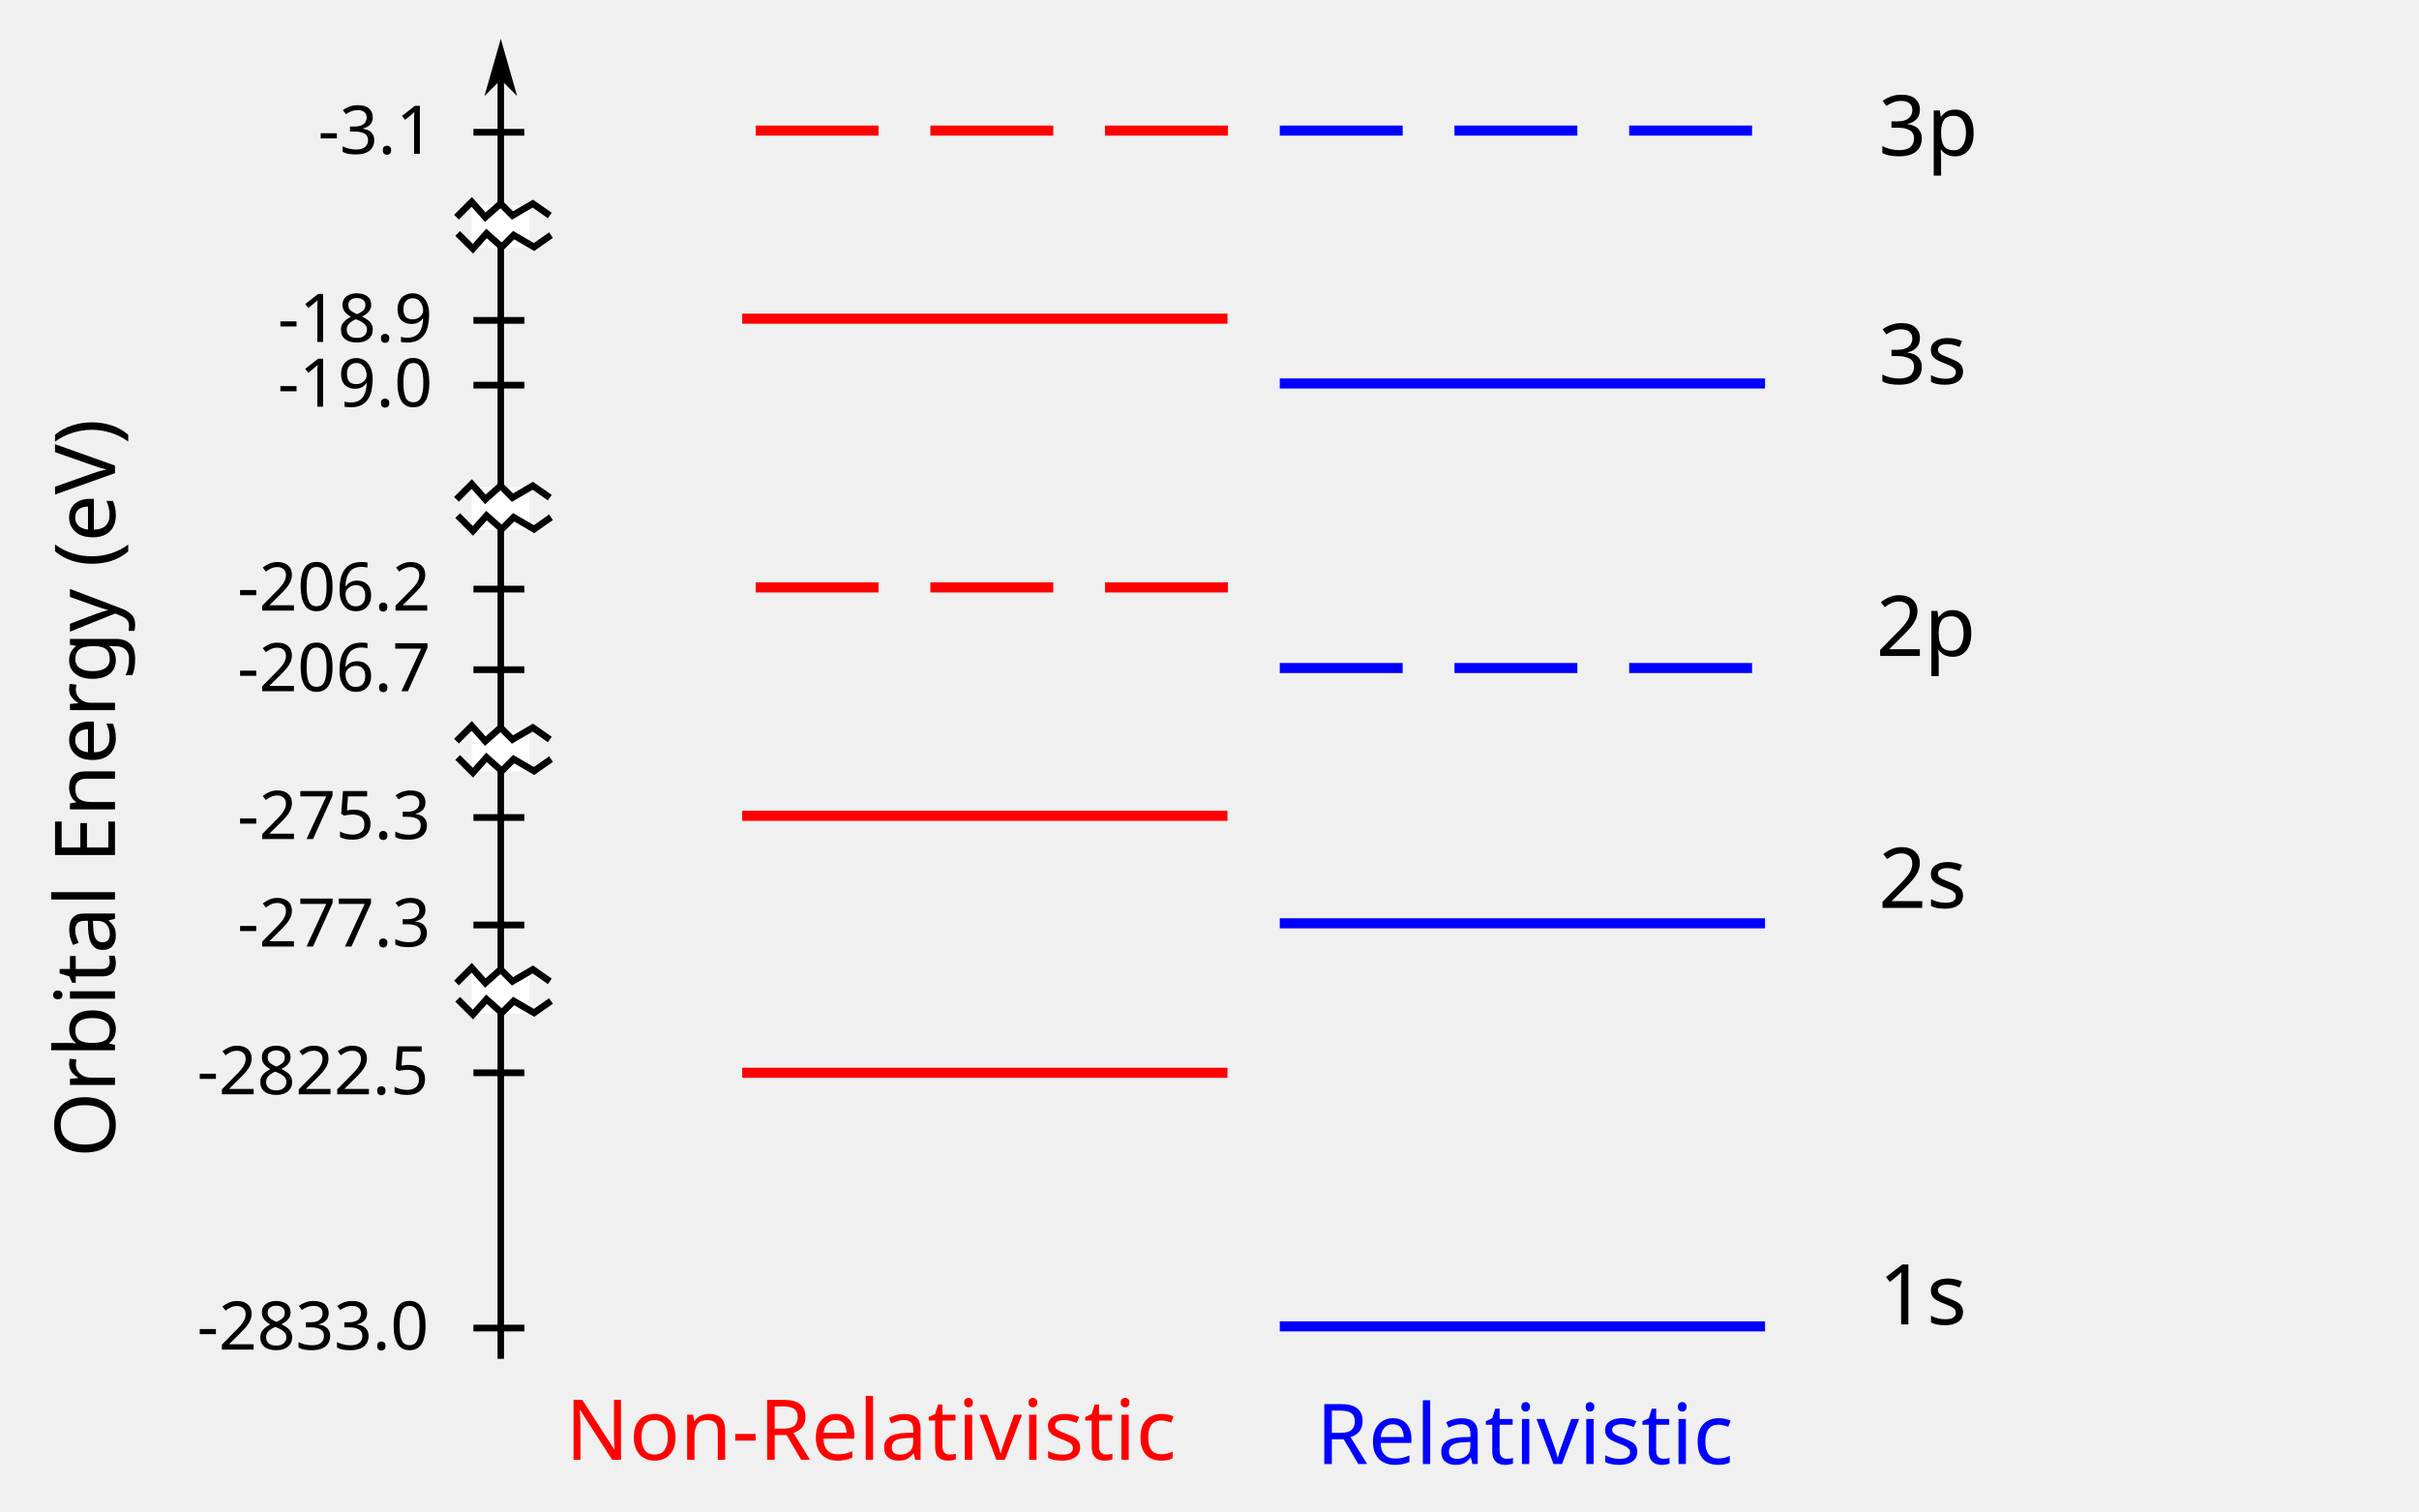
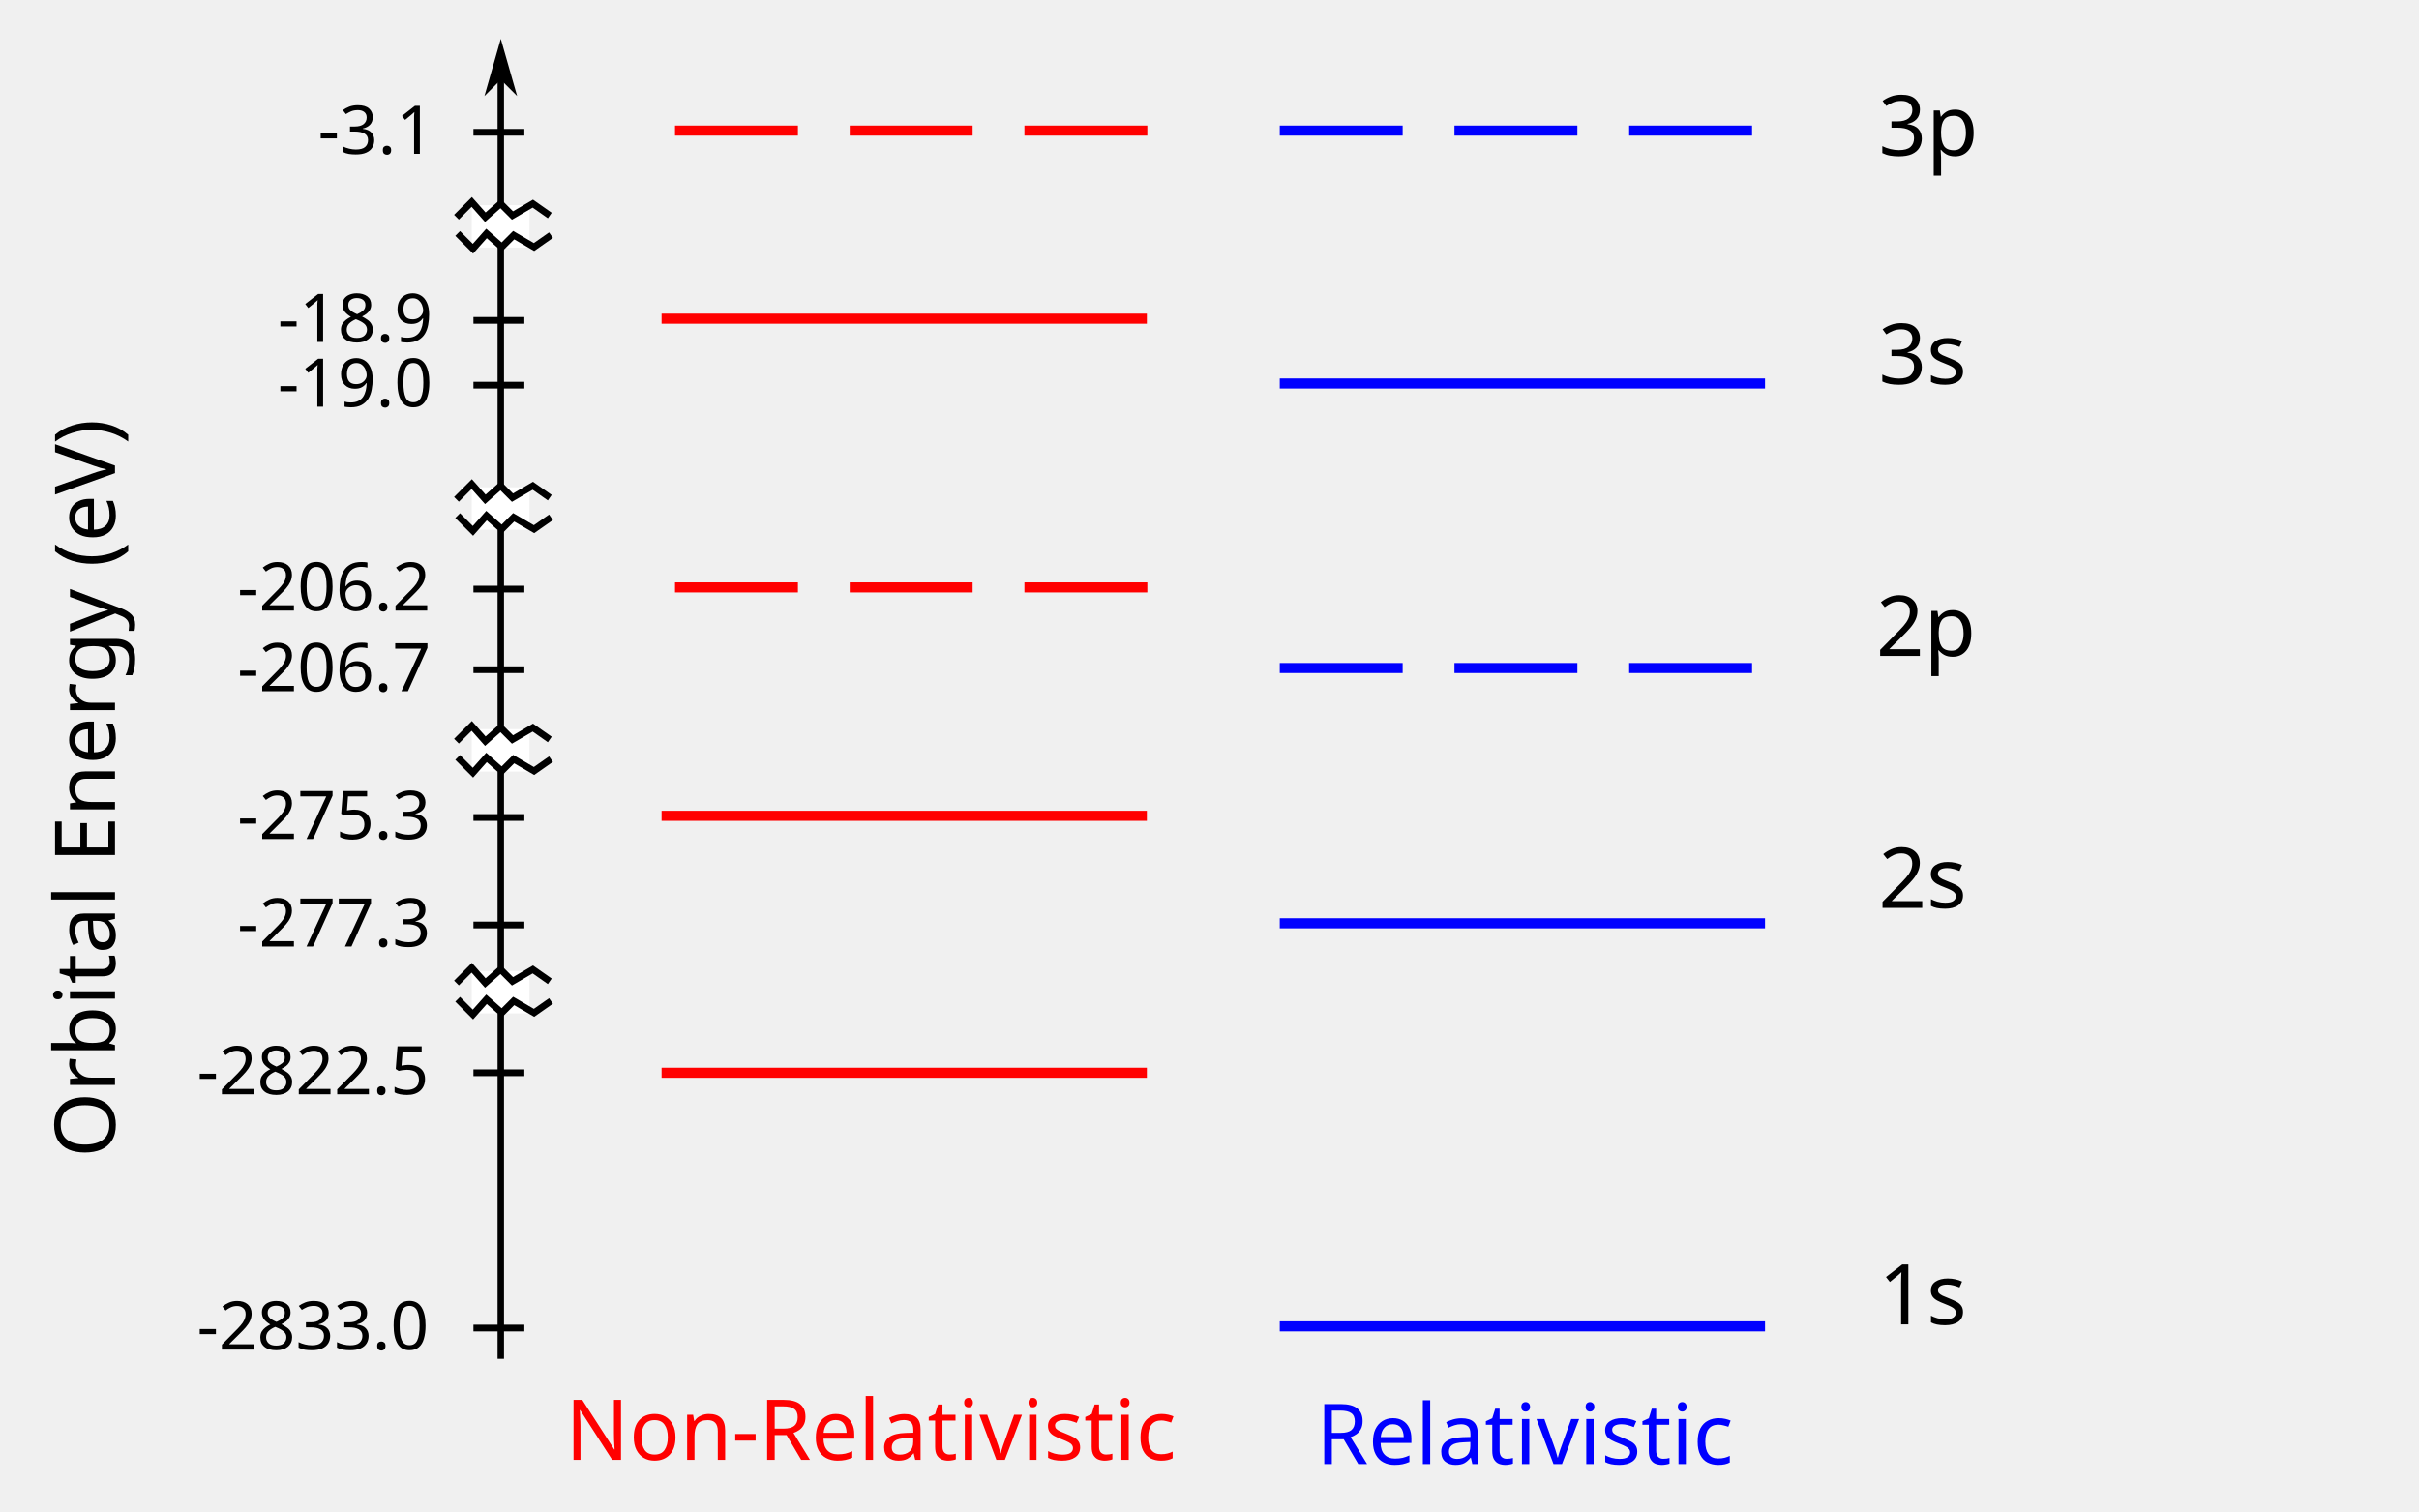
<svg xmlns="http://www.w3.org/2000/svg" width="4in" height="2.5in" viewBox="0 0 360 225" id="svg2" version="1.1">
  <defs id="defs4">
    <marker orient="auto" refY="0.0" refX="0.0" id="Arrow1Mend" style="overflow:visible;">
      <path id="path4151" d="M 0.0,0.0 L 5.0,-5.0 L -12.5,0.0 L 5.0,5.0 L 0.0,0.0 z " style="fill-rule:evenodd;stroke:#000000;stroke-width:1pt;stroke-opacity:1;fill:#000000;fill-opacity:1" transform="scale(0.4) rotate(180) translate(10,0)" />
    </marker>
  </defs>
  <g id="layer1" transform="translate(0,-827.3622)">
    <path style="fill:none;fill-rule:evenodd;stroke:#000000;stroke-width:0.958;stroke-linecap:butt;stroke-linejoin:miter;stroke-miterlimit:4;stroke-dasharray:none;stroke-opacity:1;marker-end:url(#Arrow1Mend)" d="m 74.528,1029.634 0,-194.6" id="path4136" />
    <text xml:space="preserve" style="font-style:normal;font-weight:normal;font-size:12.5px;line-height:125%;font-family:sans-serif;letter-spacing:0px;word-spacing:0px;fill:#ff0000;fill-opacity:1;stroke:none;stroke-width:1px;stroke-linecap:butt;stroke-linejoin:miter;stroke-opacity:1;" x="84.135" y="1044.664" id="text5264">
      <tspan id="tspan5266" x="84.135" y="1044.664">Non-Relativistic</tspan>
    </text>
    <text id="text5268" y="1045.291" x="195.863" style="font-style:normal;font-weight:normal;font-size:12.5px;line-height:125%;font-family:sans-serif;letter-spacing:0px;word-spacing:0px;fill:#0000ff;fill-opacity:1;stroke:none;stroke-width:1px;stroke-linecap:butt;stroke-linejoin:miter;stroke-opacity:1;" xml:space="preserve">
      <tspan y="1045.291" x="195.863" id="tspan5270">Relativistic</tspan>
    </text>
    <path style="fill:none;fill-rule:evenodd;stroke:#000000;stroke-width:1px;stroke-linecap:butt;stroke-linejoin:miter;stroke-opacity:1" d="m 70.457,1025.053 7.576,0" id="path5274" />
    <text xml:space="preserve" style="font-style:normal;font-weight:normal;font-size:12.5px;line-height:125%;font-family:sans-serif;letter-spacing:0px;word-spacing:0px;fill:#000000;fill-opacity:1;stroke:none;stroke-width:1px;stroke-linecap:butt;stroke-linejoin:miter;stroke-opacity:1" x="29.321" y="1028.255" id="text5276">
      <tspan id="tspan5278" x="29.321" y="1028.255" style="font-size:10px">-2833.0</tspan>
    </text>
    <text id="text5280" y="990.255" x="29.321" style="font-style:normal;font-weight:normal;font-size:12.5px;line-height:125%;font-family:sans-serif;letter-spacing:0px;word-spacing:0px;fill:#000000;fill-opacity:1;stroke:none;stroke-width:1px;stroke-linecap:butt;stroke-linejoin:miter;stroke-opacity:1" xml:space="preserve">
      <tspan style="font-size:10px" y="990.255" x="29.321" id="tspan5282">-2822.5</tspan>
    </text>
    <path id="path5284" d="m 70.457,987.053 7.576,0" style="fill:none;fill-rule:evenodd;stroke:#000000;stroke-width:1px;stroke-linecap:butt;stroke-linejoin:miter;stroke-opacity:1" />
    <g id="g5292" transform="translate(0,-12)">
      <rect y="983.904" x="70.206" height="6.313" width="8.586" id="rect5286" style="opacity:1;fill:#ffffff;fill-opacity:1;stroke:none;stroke-width:1;stroke-miterlimit:4;stroke-dasharray:none;stroke-dashoffset:0;stroke-opacity:1" />
      <path id="path5288" d="m 67.933,985.692 2.273,-2.273 2.02,2.273 2.273,-2.02 1.768,1.768 3.03,-1.768 2.525,1.768" style="fill:none;fill-rule:evenodd;stroke:#000000;stroke-width:1px;stroke-linecap:butt;stroke-linejoin:miter;stroke-opacity:1" />
      <path style="fill:none;fill-rule:evenodd;stroke:#000000;stroke-width:1px;stroke-linecap:butt;stroke-linejoin:miter;stroke-opacity:1" d="m 68.111,988.111 2.273,2.273 2.02,-2.273 2.273,2.02 1.768,-1.768 3.03,1.768 2.525,-1.768" id="path5290" />
    </g>
-     <path style="fill:none;fill-rule:evenodd;stroke:#ff0000;stroke-width:1.5;stroke-linecap:butt;stroke-linejoin:miter;stroke-miterlimit:4;stroke-dasharray:none;stroke-opacity:1" d="m 110.457,987.053 72.219,0" id="path5297" />
+     <path style="fill:none;fill-rule:evenodd;stroke:#ff0000;stroke-width:1.5;stroke-linecap:butt;stroke-linejoin:miter;stroke-miterlimit:4;stroke-dasharray:none;stroke-opacity:1" d="m 98.457,987.053 72.219,0" id="path5297" />
    <path id="path5301" d="m 190.457,1024.802 72.219,0" style="fill:#0000ff;fill-rule:evenodd;stroke:#0000ff;stroke-width:1.5;stroke-linecap:butt;stroke-linejoin:miter;stroke-miterlimit:4;stroke-dasharray:none;stroke-opacity:1" />
    <text xml:space="preserve" style="font-style:normal;font-weight:normal;font-size:12.5px;line-height:125%;font-family:sans-serif;letter-spacing:0px;word-spacing:0px;fill:#000000;fill-opacity:1;stroke:none;stroke-width:1px;stroke-linecap:butt;stroke-linejoin:miter;stroke-opacity:1" x="279.571" y="1024.505" id="text5303">
      <tspan id="tspan5305" x="279.571" y="1024.505">1s</tspan>
    </text>
    <path id="path5307" d="m 70.457,965.053 7.576,0" style="fill:none;fill-rule:evenodd;stroke:#000000;stroke-width:1px;stroke-linecap:butt;stroke-linejoin:miter;stroke-opacity:1" />
    <text id="text5309" y="968.255" x="35.321" style="font-style:normal;font-weight:normal;font-size:12.5px;line-height:125%;font-family:sans-serif;letter-spacing:0px;word-spacing:0px;fill:#000000;fill-opacity:1;stroke:none;stroke-width:1px;stroke-linecap:butt;stroke-linejoin:miter;stroke-opacity:1" xml:space="preserve">
      <tspan style="font-size:10px" y="968.255" x="35.321" id="tspan5311">-277.3</tspan>
    </text>
    <path style="fill:none;fill-rule:evenodd;stroke:#000000;stroke-width:1px;stroke-linecap:butt;stroke-linejoin:miter;stroke-opacity:1" d="m 70.457,949.053 7.576,0" id="path5313" />
    <text xml:space="preserve" style="font-style:normal;font-weight:normal;font-size:12.5px;line-height:125%;font-family:sans-serif;letter-spacing:0px;word-spacing:0px;fill:#000000;fill-opacity:1;stroke:none;stroke-width:1px;stroke-linecap:butt;stroke-linejoin:miter;stroke-opacity:1" x="35.321" y="952.255" id="text5315">
      <tspan id="tspan5317" x="35.321" y="952.255" style="font-size:10px">-275.3</tspan>
    </text>
    <path id="path5319" d="m 190.457,964.802 72.219,0" style="fill:#0000ff;fill-rule:evenodd;stroke:#0000ff;stroke-width:1.5;stroke-linecap:butt;stroke-linejoin:miter;stroke-miterlimit:4;stroke-dasharray:none;stroke-opacity:1" />
-     <path id="path5321" d="m 110.457,948.802 72.219,0" style="fill:none;fill-rule:evenodd;stroke:#ff0000;stroke-width:1.5;stroke-linecap:butt;stroke-linejoin:miter;stroke-miterlimit:4;stroke-dasharray:none;stroke-opacity:1" />
+     <path id="path5321" d="m 98.457,948.802 72.219,0" style="fill:none;fill-rule:evenodd;stroke:#ff0000;stroke-width:1.5;stroke-linecap:butt;stroke-linejoin:miter;stroke-miterlimit:4;stroke-dasharray:none;stroke-opacity:1" />
    <text id="text5323" y="962.505" x="279.571" style="font-style:normal;font-weight:normal;font-size:12.5px;line-height:125%;font-family:sans-serif;letter-spacing:0px;word-spacing:0px;fill:#000000;fill-opacity:1;stroke:none;stroke-width:1px;stroke-linecap:butt;stroke-linejoin:miter;stroke-opacity:1" xml:space="preserve">
      <tspan y="962.505" x="279.571" id="tspan5325">2s</tspan>
    </text>
    <text id="text5327" y="17.114" x="-999.692" style="font-style:normal;font-weight:normal;font-size:12.5px;line-height:125%;font-family:sans-serif;letter-spacing:0px;word-spacing:0px;fill:#000000;fill-opacity:1;stroke:none;stroke-width:1px;stroke-linecap:butt;stroke-linejoin:miter;stroke-opacity:1" xml:space="preserve" transform="matrix(0,-1,0.9999999,0,0,0)">
      <tspan y="17.114" x="-999.692" id="tspan5329">Orbital Energy (eV)</tspan>
    </text>
    <g id="g5331" transform="translate(0,-48)">
      <rect style="opacity:1;fill:#ffffff;fill-opacity:1;stroke:none;stroke-width:1;stroke-miterlimit:4;stroke-dasharray:none;stroke-dashoffset:0;stroke-opacity:1" id="rect5333" width="8.586" height="6.313" x="70.206" y="983.904" />
      <path style="fill:none;fill-rule:evenodd;stroke:#000000;stroke-width:1px;stroke-linecap:butt;stroke-linejoin:miter;stroke-opacity:1" d="m 67.933,985.692 2.273,-2.273 2.02,2.273 2.273,-2.02 1.768,1.768 3.03,-1.768 2.525,1.768" id="path5335" />
      <path id="path5337" d="m 68.111,988.111 2.273,2.273 2.02,-2.273 2.273,2.02 1.768,-1.768 3.03,1.768 2.525,-1.768" style="fill:none;fill-rule:evenodd;stroke:#000000;stroke-width:1px;stroke-linecap:butt;stroke-linejoin:miter;stroke-opacity:1" />
    </g>
    <path id="path5339" d="m 70.457,927.053 7.576,0" style="fill:none;fill-rule:evenodd;stroke:#000000;stroke-width:1px;stroke-linecap:butt;stroke-linejoin:miter;stroke-opacity:1" />
    <text id="text5341" y="930.255" x="35.321" style="font-style:normal;font-weight:normal;font-size:12.5px;line-height:125%;font-family:sans-serif;letter-spacing:0px;word-spacing:0px;fill:#000000;fill-opacity:1;stroke:none;stroke-width:1px;stroke-linecap:butt;stroke-linejoin:miter;stroke-opacity:1" xml:space="preserve">
      <tspan style="font-size:10px" y="930.255" x="35.321" id="tspan5343">-206.7</tspan>
    </text>
    <g id="g5363" transform="translate(-54,-14)" style="fill:#0000ff;stroke:#0000ff;stroke-opacity:1">
      <path id="path5345" d="m 244.457,940.802 18.29,0" style="fill:#0000ff;fill-rule:evenodd;stroke:#0000ff;stroke-width:1.5;stroke-linecap:butt;stroke-linejoin:miter;stroke-miterlimit:4;stroke-dasharray:none;stroke-opacity:1" />
      <path style="fill:#0000ff;fill-rule:evenodd;stroke:#0000ff;stroke-width:1.5;stroke-linecap:butt;stroke-linejoin:miter;stroke-miterlimit:4;stroke-dasharray:none;stroke-opacity:1" d="m 270.457,940.802 18.29,0" id="path5347" />
      <path id="path5349" d="m 296.457,940.802 18.29,0" style="fill:#0000ff;fill-rule:evenodd;stroke:#0000ff;stroke-width:1.5;stroke-linecap:butt;stroke-linejoin:miter;stroke-miterlimit:4;stroke-dasharray:none;stroke-opacity:1" />
    </g>
    <path style="fill:none;fill-rule:evenodd;stroke:#000000;stroke-width:1px;stroke-linecap:butt;stroke-linejoin:miter;stroke-opacity:1" d="m 70.457,915.053 7.576,0" id="path5357" />
    <text xml:space="preserve" style="font-style:normal;font-weight:normal;font-size:12.5px;line-height:125%;font-family:sans-serif;letter-spacing:0px;word-spacing:0px;fill:#000000;fill-opacity:1;stroke:none;stroke-width:1px;stroke-linecap:butt;stroke-linejoin:miter;stroke-opacity:1" x="35.321" y="918.255" id="text5359">
      <tspan id="tspan5361" x="35.321" y="918.255" style="font-size:10px">-206.2</tspan>
    </text>
-     <g id="g5368" transform="translate(-132,-26)" style="stroke:#ff0000;stroke-opacity:1">
+     <g id="g5368" transform="translate(-144,-26)" style="stroke:#ff0000;stroke-opacity:1">
      <path style="fill:none;fill-rule:evenodd;stroke:#ff0000;stroke-width:1.5;stroke-linecap:butt;stroke-linejoin:miter;stroke-miterlimit:4;stroke-dasharray:none;stroke-opacity:1" d="m 244.457,940.802 18.29,0" id="path5370" />
      <path id="path5372" d="m 270.457,940.802 18.29,0" style="fill:none;fill-rule:evenodd;stroke:#ff0000;stroke-width:1.5;stroke-linecap:butt;stroke-linejoin:miter;stroke-miterlimit:4;stroke-dasharray:none;stroke-opacity:1" />
      <path style="fill:none;fill-rule:evenodd;stroke:#ff0000;stroke-width:1.5;stroke-linecap:butt;stroke-linejoin:miter;stroke-miterlimit:4;stroke-dasharray:none;stroke-opacity:1" d="m 296.457,940.802 18.29,0" id="path5374" />
    </g>
    <text xml:space="preserve" style="font-style:normal;font-weight:normal;font-size:12.5px;line-height:125%;font-family:sans-serif;letter-spacing:0px;word-spacing:0px;fill:#000000;fill-opacity:1;stroke:none;stroke-width:1px;stroke-linecap:butt;stroke-linejoin:miter;stroke-opacity:1" x="279.214" y="925.005" id="text5376">
      <tspan id="tspan5378" x="279.214" y="925.005">2p</tspan>
    </text>
    <g transform="translate(0,-84)" id="g5380">
      <rect y="983.904" x="70.206" height="6.313" width="8.586" id="rect5382" style="opacity:1;fill:#ffffff;fill-opacity:1;stroke:none;stroke-width:1;stroke-miterlimit:4;stroke-dasharray:none;stroke-dashoffset:0;stroke-opacity:1" />
      <path id="path5384" d="m 67.933,985.692 2.273,-2.273 2.02,2.273 2.273,-2.02 1.768,1.768 3.03,-1.768 2.525,1.768" style="fill:none;fill-rule:evenodd;stroke:#000000;stroke-width:1px;stroke-linecap:butt;stroke-linejoin:miter;stroke-opacity:1" />
      <path style="fill:none;fill-rule:evenodd;stroke:#000000;stroke-width:1px;stroke-linecap:butt;stroke-linejoin:miter;stroke-opacity:1" d="m 68.111,988.111 2.273,2.273 2.02,-2.273 2.273,2.02 1.768,-1.768 3.03,1.768 2.525,-1.768" id="path5386" />
    </g>
    <path id="path5392" d="m 70.457,884.695 7.576,0" style="fill:none;fill-rule:evenodd;stroke:#000000;stroke-width:1px;stroke-linecap:butt;stroke-linejoin:miter;stroke-opacity:1" />
    <text id="text5394" y="887.898" x="41.321" style="font-style:normal;font-weight:normal;font-size:12.5px;line-height:125%;font-family:sans-serif;letter-spacing:0px;word-spacing:0px;fill:#000000;fill-opacity:1;stroke:none;stroke-width:1px;stroke-linecap:butt;stroke-linejoin:miter;stroke-opacity:1" xml:space="preserve">
      <tspan style="font-size:10px" y="887.898" x="41.321" id="tspan5396">-19.0</tspan>
    </text>
    <path style="fill:#0000ff;fill-rule:evenodd;stroke:#0000ff;stroke-width:1.5;stroke-linecap:butt;stroke-linejoin:miter;stroke-miterlimit:4;stroke-dasharray:none;stroke-opacity:1" d="m 190.457,884.445 72.219,0" id="path5398" />
    <path style="fill:none;fill-rule:evenodd;stroke:#000000;stroke-width:1px;stroke-linecap:butt;stroke-linejoin:miter;stroke-opacity:1" d="m 70.457,875.053 7.576,0" id="path5400" />
    <text xml:space="preserve" style="font-style:normal;font-weight:normal;font-size:12.5px;line-height:125%;font-family:sans-serif;letter-spacing:0px;word-spacing:0px;fill:#000000;fill-opacity:1;stroke:none;stroke-width:1px;stroke-linecap:butt;stroke-linejoin:miter;stroke-opacity:1" x="41.321" y="878.255" id="text5402">
      <tspan id="tspan5404" x="41.321" y="878.255" style="font-size:10px">-18.9</tspan>
    </text>
-     <path style="fill:none;fill-rule:evenodd;stroke:#ff0000;stroke-width:1.5;stroke-linecap:butt;stroke-linejoin:miter;stroke-miterlimit:4;stroke-dasharray:none;stroke-opacity:1" d="m 110.457,874.802 72.219,0" id="path5406" />
+     <path style="fill:none;fill-rule:evenodd;stroke:#ff0000;stroke-width:1.5;stroke-linecap:butt;stroke-linejoin:miter;stroke-miterlimit:4;stroke-dasharray:none;stroke-opacity:1" d="m 98.457,874.802 72.219,0" id="path5406" />
    <text xml:space="preserve" style="font-style:normal;font-weight:normal;font-size:12.5px;line-height:125%;font-family:sans-serif;letter-spacing:0px;word-spacing:0px;fill:#000000;fill-opacity:1;stroke:none;stroke-width:1px;stroke-linecap:butt;stroke-linejoin:miter;stroke-opacity:1" x="279.571" y="884.505" id="text5408">
      <tspan id="tspan5410" x="279.571" y="884.505">3s</tspan>
    </text>
    <g id="g5412" transform="translate(0,-126)">
      <rect style="opacity:1;fill:#ffffff;fill-opacity:1;stroke:none;stroke-width:1;stroke-miterlimit:4;stroke-dasharray:none;stroke-dashoffset:0;stroke-opacity:1" id="rect5414" width="8.586" height="6.313" x="70.206" y="983.904" />
      <path style="fill:none;fill-rule:evenodd;stroke:#000000;stroke-width:1px;stroke-linecap:butt;stroke-linejoin:miter;stroke-opacity:1" d="m 67.933,985.692 2.273,-2.273 2.02,2.273 2.273,-2.02 1.768,1.768 3.03,-1.768 2.525,1.768" id="path5416" />
      <path id="path5418" d="m 68.111,988.111 2.273,2.273 2.02,-2.273 2.273,2.02 1.768,-1.768 3.03,1.768 2.525,-1.768" style="fill:none;fill-rule:evenodd;stroke:#000000;stroke-width:1px;stroke-linecap:butt;stroke-linejoin:miter;stroke-opacity:1" />
    </g>
    <path id="path5420" d="m 70.457,847.053 7.576,0" style="fill:none;fill-rule:evenodd;stroke:#000000;stroke-width:1px;stroke-linecap:butt;stroke-linejoin:miter;stroke-opacity:1" />
    <text id="text5422" y="850.255" x="47.321" style="font-style:normal;font-weight:normal;font-size:12.5px;line-height:125%;font-family:sans-serif;letter-spacing:0px;word-spacing:0px;fill:#000000;fill-opacity:1;stroke:none;stroke-width:1px;stroke-linecap:butt;stroke-linejoin:miter;stroke-opacity:1" xml:space="preserve">
      <tspan style="font-size:10px" y="850.255" x="47.321" id="tspan5424">-3.1</tspan>
    </text>
-     <g transform="translate(-132,-94.00001)" id="g5426" style="stroke:#ff0000;stroke-opacity:1">
+     <g transform="translate(-144,-94.00001)" id="g5426" style="stroke:#ff0000;stroke-opacity:1">
      <path id="path5428" d="m 244.457,940.802 18.29,0" style="fill:none;fill-rule:evenodd;stroke:#ff0000;stroke-width:1.5;stroke-linecap:butt;stroke-linejoin:miter;stroke-miterlimit:4;stroke-dasharray:none;stroke-opacity:1" />
      <path style="fill:none;fill-rule:evenodd;stroke:#ff0000;stroke-width:1.5;stroke-linecap:butt;stroke-linejoin:miter;stroke-miterlimit:4;stroke-dasharray:none;stroke-opacity:1" d="m 270.457,940.802 18.29,0" id="path5430" />
      <path id="path5432" d="m 296.457,940.802 18.29,0" style="fill:none;fill-rule:evenodd;stroke:#ff0000;stroke-width:1.5;stroke-linecap:butt;stroke-linejoin:miter;stroke-miterlimit:4;stroke-dasharray:none;stroke-opacity:1" />
    </g>
    <g id="g5434" transform="translate(-54,-94.00001)" style="fill:#0000ff;stroke:#0000ff;stroke-opacity:1">
      <path style="fill:#0000ff;fill-rule:evenodd;stroke:#0000ff;stroke-width:1.5;stroke-linecap:butt;stroke-linejoin:miter;stroke-miterlimit:4;stroke-dasharray:none;stroke-opacity:1" d="m 244.457,940.802 18.29,0" id="path5436" />
      <path id="path5438" d="m 270.457,940.802 18.29,0" style="fill:#0000ff;fill-rule:evenodd;stroke:#0000ff;stroke-width:1.5;stroke-linecap:butt;stroke-linejoin:miter;stroke-miterlimit:4;stroke-dasharray:none;stroke-opacity:1" />
      <path style="fill:#0000ff;fill-rule:evenodd;stroke:#0000ff;stroke-width:1.5;stroke-linecap:butt;stroke-linejoin:miter;stroke-miterlimit:4;stroke-dasharray:none;stroke-opacity:1" d="m 296.457,940.802 18.29,0" id="path5440" />
    </g>
    <text id="text5442" y="850.505" x="279.571" style="font-style:normal;font-weight:normal;font-size:12.5px;line-height:125%;font-family:sans-serif;letter-spacing:0px;word-spacing:0px;fill:#000000;fill-opacity:1;stroke:none;stroke-width:1px;stroke-linecap:butt;stroke-linejoin:miter;stroke-opacity:1" xml:space="preserve">
      <tspan y="850.505" x="279.571" id="tspan5444">3p</tspan>
    </text>
  </g>
</svg>
